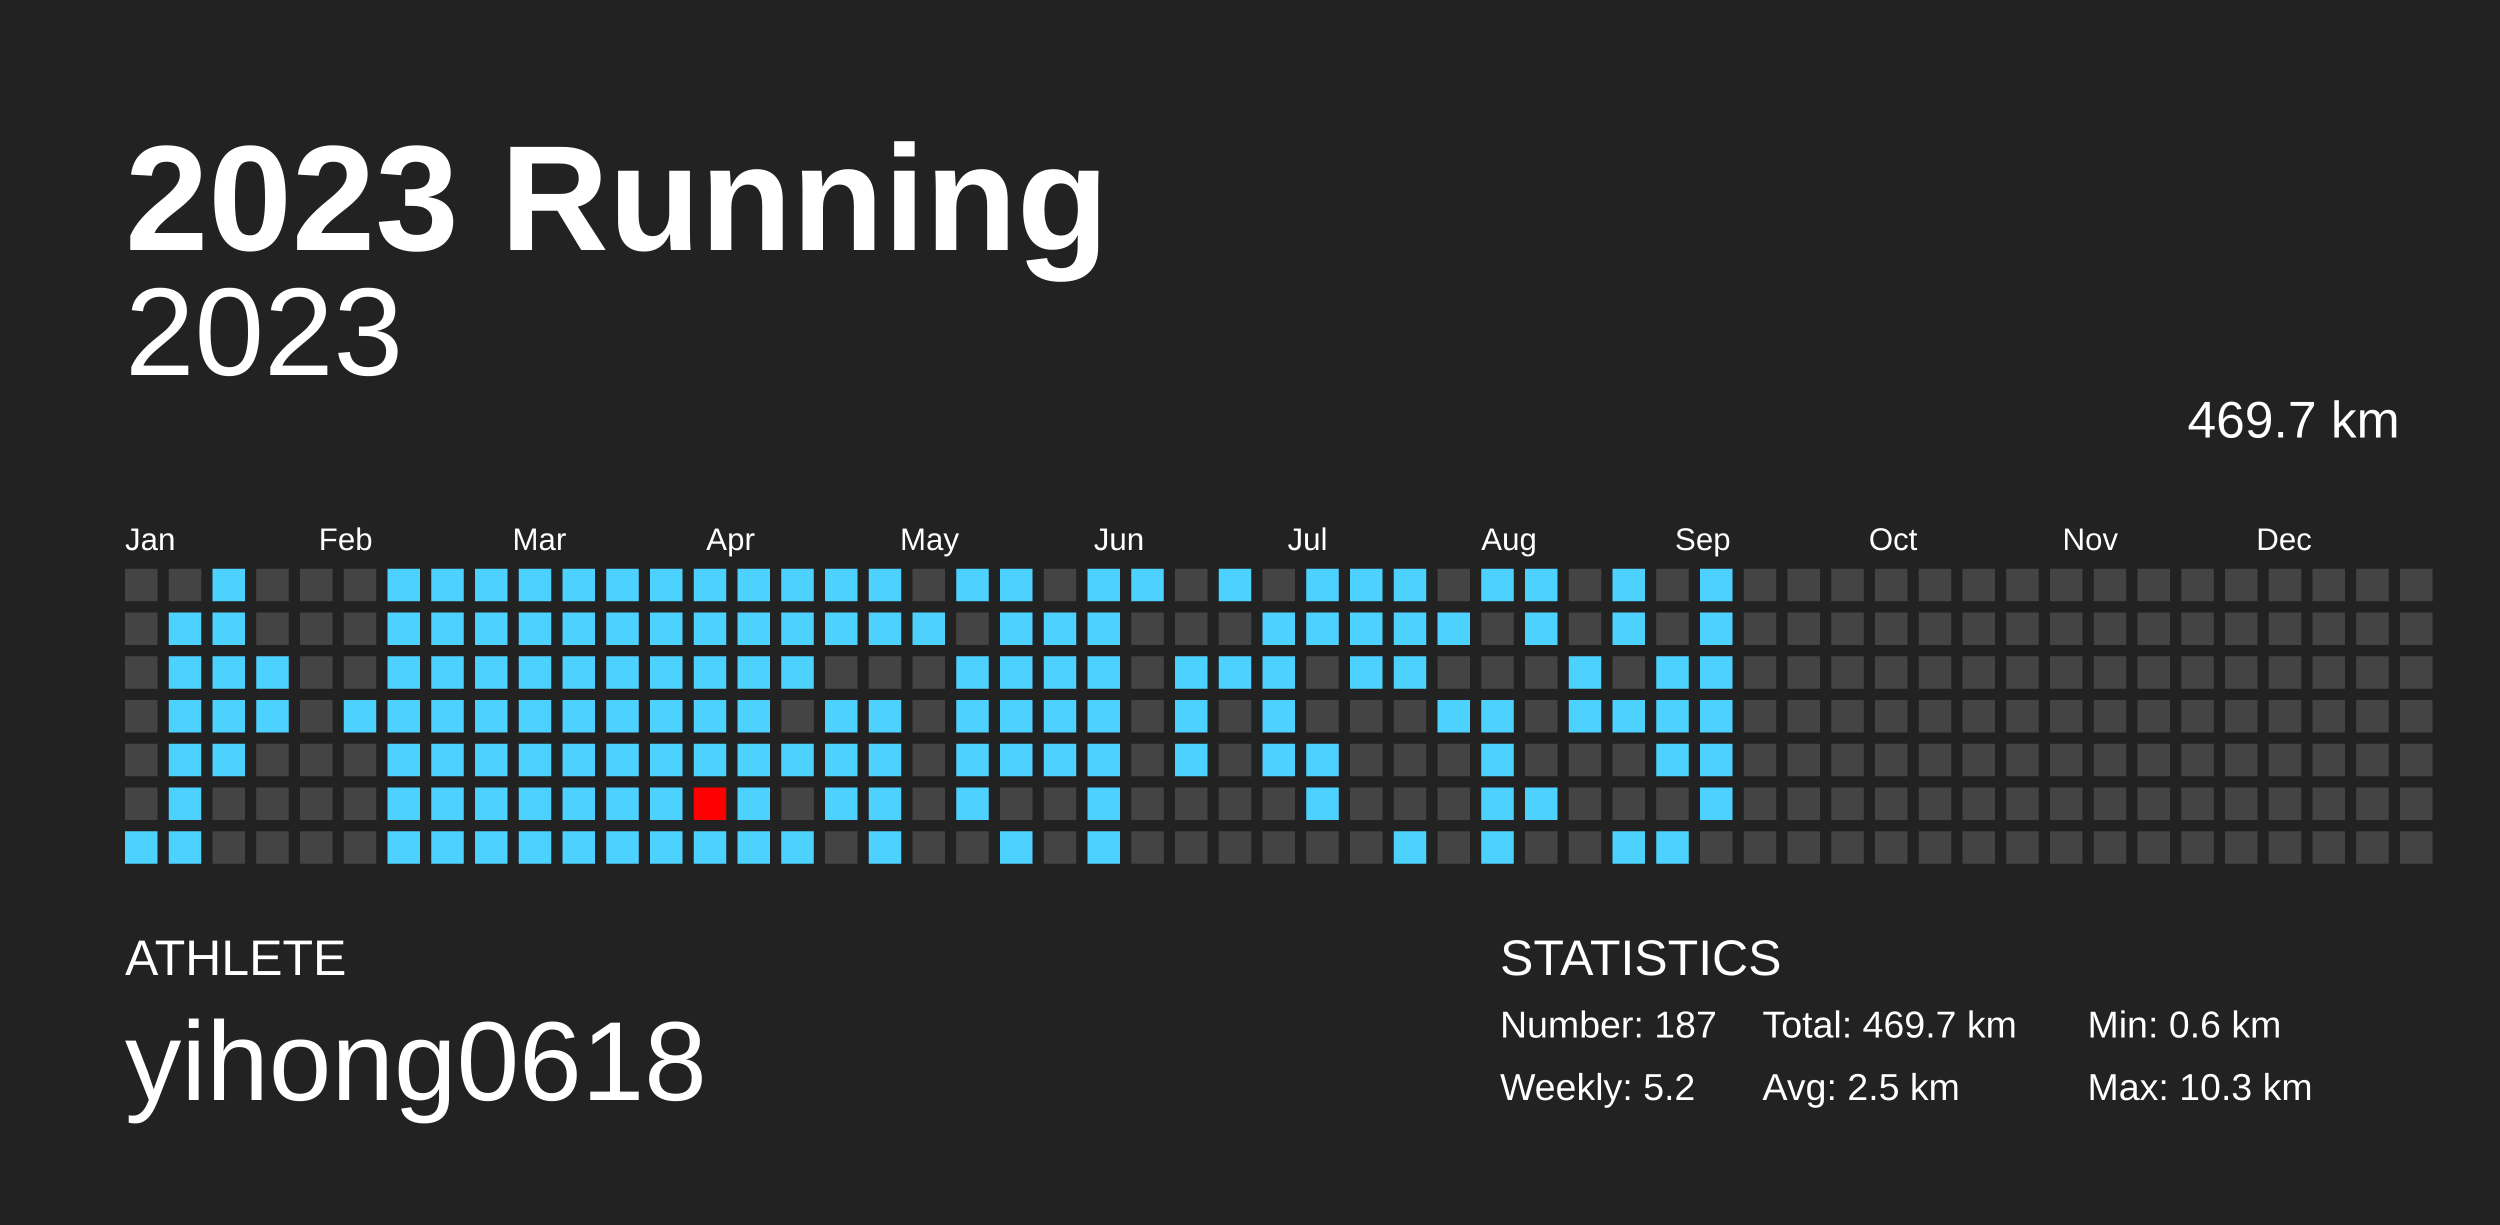
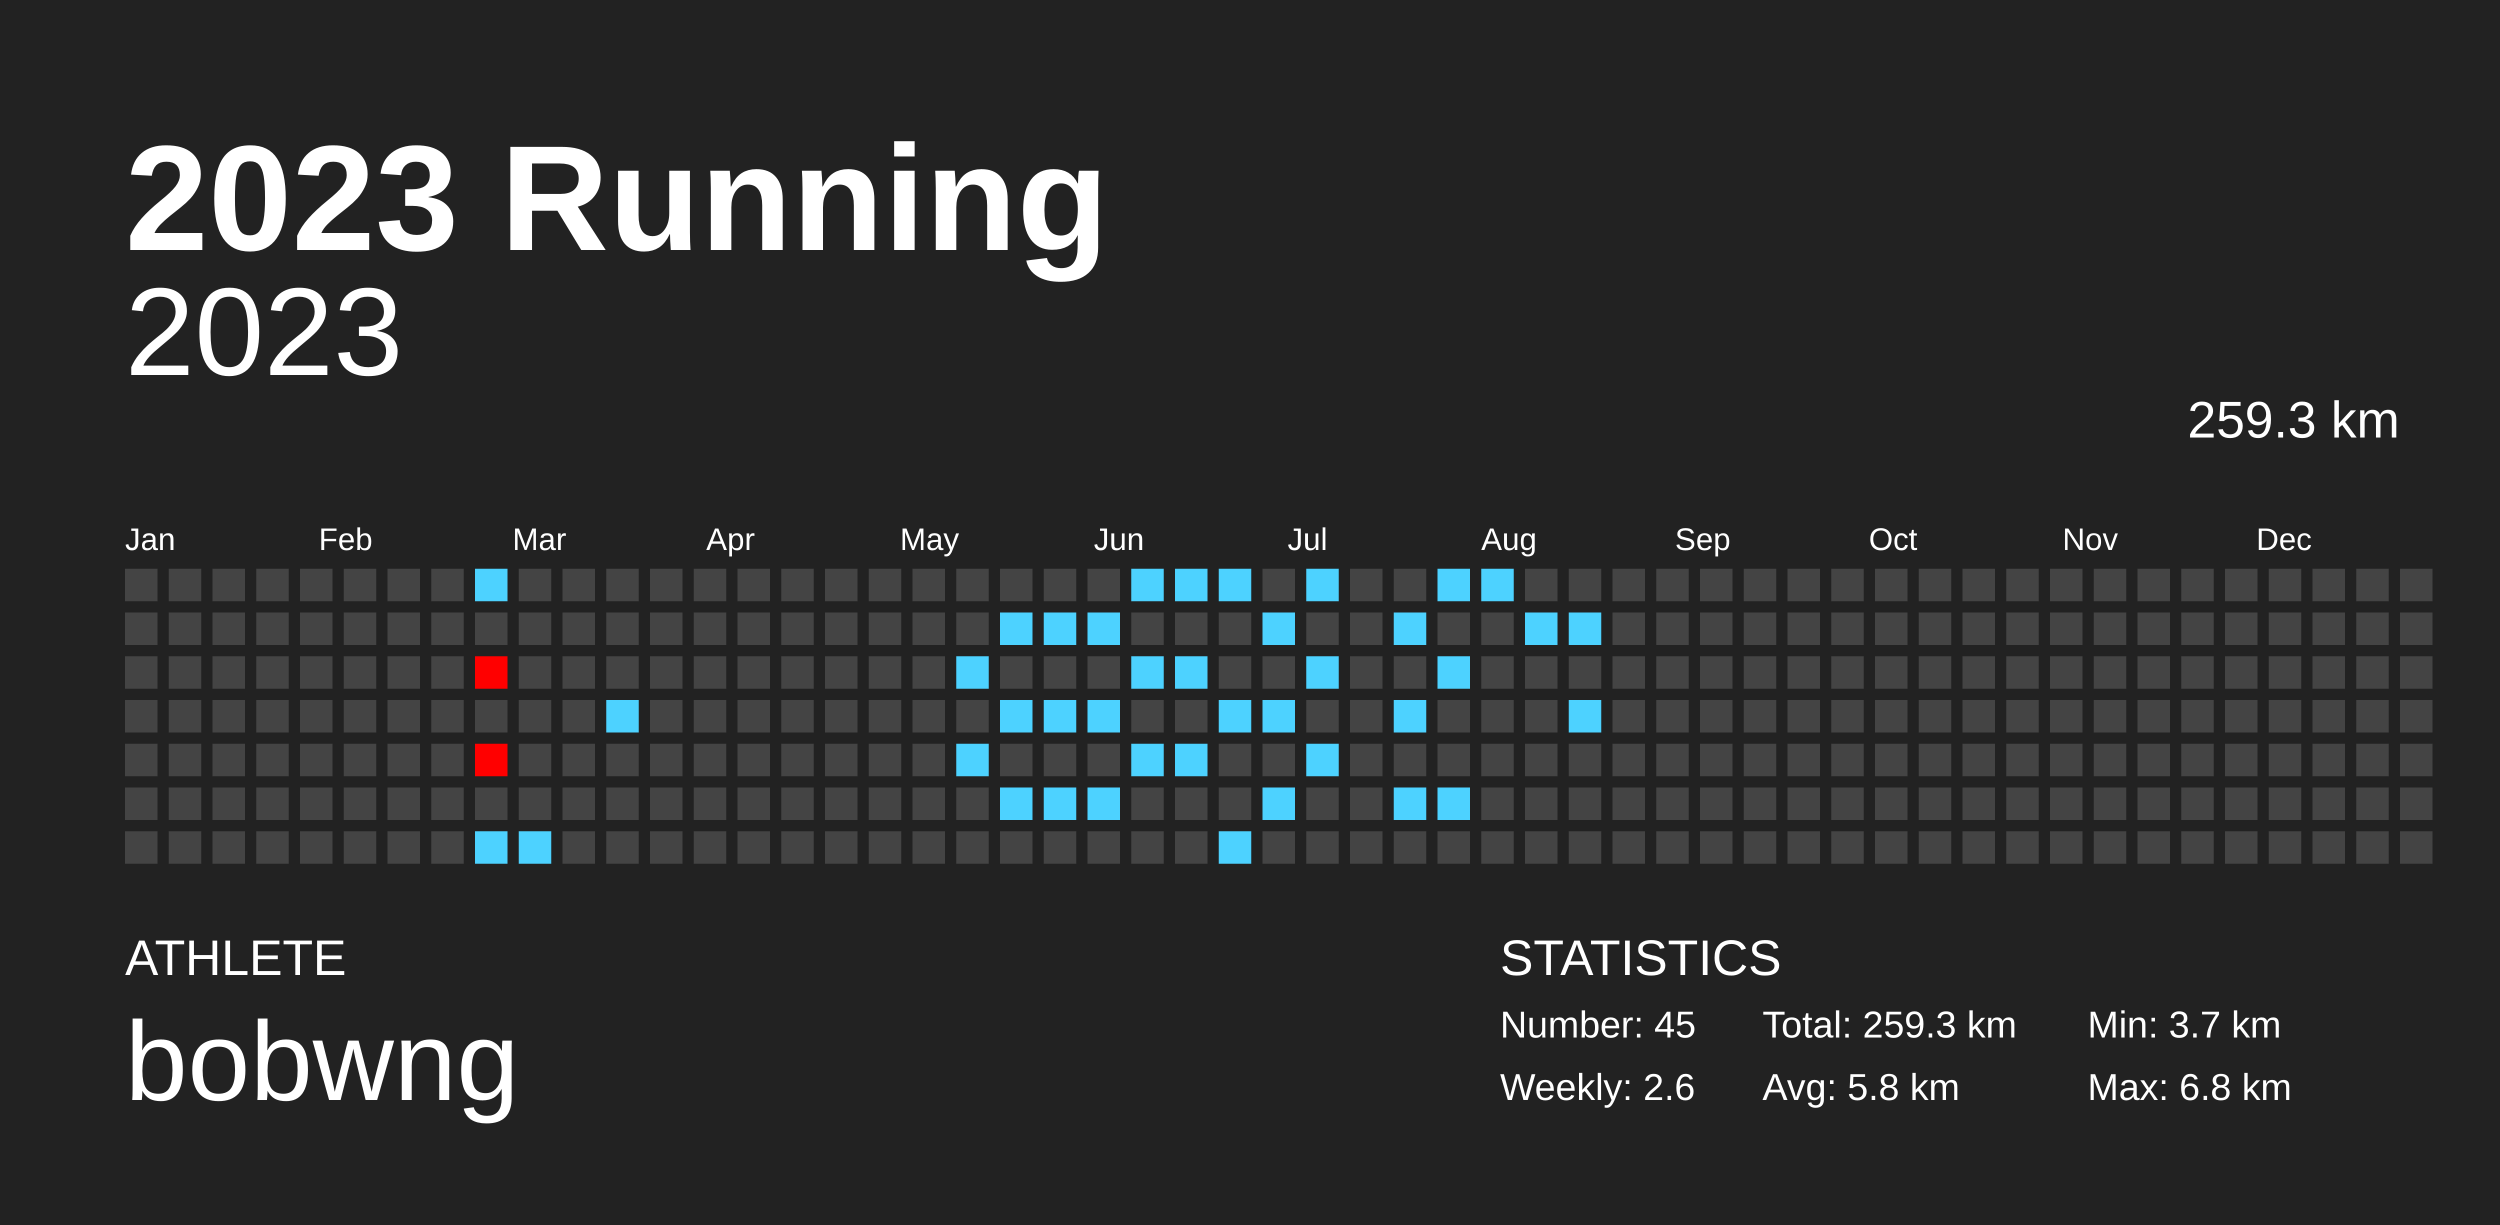
<svg xmlns="http://www.w3.org/2000/svg" baseProfile="full" height="98mm" version="1.1" viewBox="0,0,200,98" width="200mm">
  <defs />
  <rect fill="#222222" height="98" width="200" x="0" y="0" />
  <text fill="#FFFFFF" style="font-size:12px; font-family:Arial; font-weight:bold;" x="10" y="20">2023 Running</text>
  <text fill="#FFFFFF" style="font-size:4px; font-family:Arial" x="10" y="78">ATHLETE</text>
-   <text fill="#FFFFFF" style="font-size:9px; font-family:Arial" x="10" y="88">yihong0618</text>
+   <text fill="#FFFFFF" style="font-size:9px; font-family:Arial" x="10" y="88">bobwng</text>
  <text fill="#FFFFFF" style="font-size:4px; font-family:Arial" x="120" y="78">STATISTICS</text>
-   <text fill="#FFFFFF" style="font-size:3px; font-family:Arial" x="120" y="83">Number: 187</text>
-   <text fill="#FFFFFF" style="font-size:3px; font-family:Arial" x="120" y="88">Weekly: 5.2</text>
-   <text fill="#FFFFFF" style="font-size:3px; font-family:Arial" x="141" y="83">Total: 469.7 km</text>
-   <text fill="#FFFFFF" style="font-size:3px; font-family:Arial" x="141" y="88">Avg: 2.5 km</text>
-   <text fill="#FFFFFF" style="font-size:3px; font-family:Arial" x="167" y="83">Min: 0.6 km</text>
-   <text fill="#FFFFFF" style="font-size:3px; font-family:Arial" x="167" y="88">Max: 10.3 km</text>
+   <text fill="#FFFFFF" style="font-size:3px; font-family:Arial" x="120" y="83">Number: 45</text>
+   <text fill="#FFFFFF" style="font-size:3px; font-family:Arial" x="120" y="88">Weekly: 2.6</text>
+   <text fill="#FFFFFF" style="font-size:3px; font-family:Arial" x="141" y="83">Total: 259.3 km</text>
+   <text fill="#FFFFFF" style="font-size:3px; font-family:Arial" x="141" y="88">Avg: 5.8 km</text>
+   <text fill="#FFFFFF" style="font-size:3px; font-family:Arial" x="167" y="83">Min: 3.7 km</text>
+   <text fill="#FFFFFF" style="font-size:3px; font-family:Arial" x="167" y="88">Max: 6.8 km</text>
  <text alignment-baseline="hanging" fill="#FFFFFF" style="font-size:10.0px; font-family:Arial;" x="10" y="30">2023</text>
-   <text alignment-baseline="hanging" fill="#FFFFFF" style="font-size:4.125px; font-family:Arial;" x="175" y="35">469.7 km</text>
+   <text alignment-baseline="hanging" fill="#FFFFFF" style="font-size:4.125px; font-family:Arial;" x="175" y="35">259.3 km</text>
  <text fill="#FFFFFF" style="font-size:2.5px; font-family:Arial" x="10.0" y="44">Jan</text>
  <text fill="#FFFFFF" style="font-size:2.5px; font-family:Arial" x="25.5" y="44">Feb</text>
  <text fill="#FFFFFF" style="font-size:2.5px; font-family:Arial" x="41.0" y="44">Mar</text>
  <text fill="#FFFFFF" style="font-size:2.5px; font-family:Arial" x="56.5" y="44">Apr</text>
  <text fill="#FFFFFF" style="font-size:2.5px; font-family:Arial" x="72.0" y="44">May</text>
  <text fill="#FFFFFF" style="font-size:2.5px; font-family:Arial" x="87.5" y="44">Jun</text>
  <text fill="#FFFFFF" style="font-size:2.5px; font-family:Arial" x="103.0" y="44">Jul</text>
  <text fill="#FFFFFF" style="font-size:2.5px; font-family:Arial" x="118.5" y="44">Aug</text>
  <text fill="#FFFFFF" style="font-size:2.5px; font-family:Arial" x="134.0" y="44">Sep</text>
  <text fill="#FFFFFF" style="font-size:2.5px; font-family:Arial" x="149.5" y="44">Oct</text>
  <text fill="#FFFFFF" style="font-size:2.5px; font-family:Arial" x="165.0" y="44">Nov</text>
  <text fill="#FFFFFF" style="font-size:2.5px; font-family:Arial" x="180.5" y="44">Dec</text>
  <rect fill="#444444" height="2.6" width="2.6" x="10.0" y="45.5" />
  <rect fill="#444444" height="2.6" width="2.6" x="10.0" y="49.0" />
  <rect fill="#444444" height="2.6" width="2.6" x="10.0" y="52.5" />
  <rect fill="#444444" height="2.6" width="2.6" x="10.0" y="56.0" />
  <rect fill="#444444" height="2.6" width="2.6" x="10.0" y="59.5" />
  <rect fill="#444444" height="2.6" width="2.6" x="10.0" y="63.0" />
-   <rect fill="#4dd2ff" height="2.6" width="2.6" x="10.0" y="66.5" />
+   <rect fill="#444444" height="2.6" width="2.6" x="10.0" y="66.5" />
  <rect fill="#444444" height="2.6" width="2.6" x="13.5" y="45.5" />
-   <rect fill="#4dd2ff" height="2.6" width="2.6" x="13.5" y="49.0" />
-   <rect fill="#4dd2ff" height="2.6" width="2.6" x="13.5" y="52.5" />
-   <rect fill="#4dd2ff" height="2.6" width="2.6" x="13.5" y="56.0" />
-   <rect fill="#4dd2ff" height="2.6" width="2.6" x="13.5" y="59.5" />
-   <rect fill="#4dd2ff" height="2.6" width="2.6" x="13.5" y="63.0" />
-   <rect fill="#4dd2ff" height="2.6" width="2.6" x="13.5" y="66.5" />
-   <rect fill="#4dd2ff" height="2.6" width="2.6" x="17.0" y="45.5" />
-   <rect fill="#4dd2ff" height="2.6" width="2.6" x="17.0" y="49.0" />
-   <rect fill="#4dd2ff" height="2.6" width="2.6" x="17.0" y="52.5" />
-   <rect fill="#4dd2ff" height="2.6" width="2.6" x="17.0" y="56.0" />
-   <rect fill="#4dd2ff" height="2.6" width="2.6" x="17.0" y="59.5" />
+   <rect fill="#444444" height="2.6" width="2.6" x="13.5" y="49.0" />
+   <rect fill="#444444" height="2.6" width="2.6" x="13.5" y="52.5" />
+   <rect fill="#444444" height="2.6" width="2.6" x="13.5" y="56.0" />
+   <rect fill="#444444" height="2.6" width="2.6" x="13.5" y="59.5" />
+   <rect fill="#444444" height="2.6" width="2.6" x="13.5" y="63.0" />
+   <rect fill="#444444" height="2.6" width="2.6" x="13.5" y="66.5" />
+   <rect fill="#444444" height="2.6" width="2.6" x="17.0" y="45.5" />
+   <rect fill="#444444" height="2.6" width="2.6" x="17.0" y="49.0" />
+   <rect fill="#444444" height="2.6" width="2.6" x="17.0" y="52.5" />
+   <rect fill="#444444" height="2.6" width="2.6" x="17.0" y="56.0" />
+   <rect fill="#444444" height="2.6" width="2.6" x="17.0" y="59.5" />
  <rect fill="#444444" height="2.6" width="2.6" x="17.0" y="63.0" />
  <rect fill="#444444" height="2.6" width="2.6" x="17.0" y="66.5" />
  <rect fill="#444444" height="2.6" width="2.6" x="20.5" y="45.5" />
  <rect fill="#444444" height="2.6" width="2.6" x="20.5" y="49.0" />
-   <rect fill="#4dd2ff" height="2.6" width="2.6" x="20.5" y="52.5" />
-   <rect fill="#4dd2ff" height="2.6" width="2.6" x="20.5" y="56.0" />
+   <rect fill="#444444" height="2.6" width="2.6" x="20.5" y="52.5" />
+   <rect fill="#444444" height="2.6" width="2.6" x="20.5" y="56.0" />
  <rect fill="#444444" height="2.6" width="2.6" x="20.5" y="59.5" />
  <rect fill="#444444" height="2.6" width="2.6" x="20.5" y="63.0" />
  <rect fill="#444444" height="2.6" width="2.6" x="20.5" y="66.5" />
  <rect fill="#444444" height="2.6" width="2.6" x="24.0" y="45.5" />
  <rect fill="#444444" height="2.6" width="2.6" x="24.0" y="49.0" />
  <rect fill="#444444" height="2.6" width="2.6" x="24.0" y="52.5" />
  <rect fill="#444444" height="2.6" width="2.6" x="24.0" y="56.0" />
  <rect fill="#444444" height="2.6" width="2.6" x="24.0" y="59.5" />
  <rect fill="#444444" height="2.6" width="2.6" x="24.0" y="63.0" />
  <rect fill="#444444" height="2.6" width="2.6" x="24.0" y="66.5" />
  <rect fill="#444444" height="2.6" width="2.6" x="27.5" y="45.5" />
  <rect fill="#444444" height="2.6" width="2.6" x="27.5" y="49.0" />
  <rect fill="#444444" height="2.6" width="2.6" x="27.5" y="52.5" />
-   <rect fill="#4dd2ff" height="2.6" width="2.6" x="27.5" y="56.0" />
+   <rect fill="#444444" height="2.6" width="2.6" x="27.5" y="56.0" />
  <rect fill="#444444" height="2.6" width="2.6" x="27.5" y="59.5" />
  <rect fill="#444444" height="2.6" width="2.6" x="27.5" y="63.0" />
  <rect fill="#444444" height="2.6" width="2.6" x="27.5" y="66.5" />
-   <rect fill="#4dd2ff" height="2.6" width="2.6" x="31.0" y="45.5" />
-   <rect fill="#4dd2ff" height="2.6" width="2.6" x="31.0" y="49.0" />
-   <rect fill="#4dd2ff" height="2.6" width="2.6" x="31.0" y="52.5" />
-   <rect fill="#4dd2ff" height="2.6" width="2.6" x="31.0" y="56.0" />
-   <rect fill="#4dd2ff" height="2.6" width="2.6" x="31.0" y="59.5" />
-   <rect fill="#4dd2ff" height="2.6" width="2.6" x="31.0" y="63.0" />
-   <rect fill="#4dd2ff" height="2.6" width="2.6" x="31.0" y="66.5" />
-   <rect fill="#4dd2ff" height="2.6" width="2.6" x="34.5" y="45.5" />
-   <rect fill="#4dd2ff" height="2.6" width="2.6" x="34.5" y="49.0" />
-   <rect fill="#4dd2ff" height="2.6" width="2.6" x="34.5" y="52.5" />
-   <rect fill="#4dd2ff" height="2.6" width="2.6" x="34.5" y="56.0" />
-   <rect fill="#4dd2ff" height="2.6" width="2.6" x="34.5" y="59.5" />
-   <rect fill="#4dd2ff" height="2.6" width="2.6" x="34.5" y="63.0" />
-   <rect fill="#4dd2ff" height="2.6" width="2.6" x="34.5" y="66.5" />
+   <rect fill="#444444" height="2.6" width="2.6" x="31.0" y="45.5" />
+   <rect fill="#444444" height="2.6" width="2.6" x="31.0" y="49.0" />
+   <rect fill="#444444" height="2.6" width="2.6" x="31.0" y="52.5" />
+   <rect fill="#444444" height="2.6" width="2.6" x="31.0" y="56.0" />
+   <rect fill="#444444" height="2.6" width="2.6" x="31.0" y="59.5" />
+   <rect fill="#444444" height="2.6" width="2.6" x="31.0" y="63.0" />
+   <rect fill="#444444" height="2.6" width="2.6" x="31.0" y="66.5" />
+   <rect fill="#444444" height="2.6" width="2.6" x="34.5" y="45.5" />
+   <rect fill="#444444" height="2.6" width="2.6" x="34.5" y="49.0" />
+   <rect fill="#444444" height="2.6" width="2.6" x="34.5" y="52.5" />
+   <rect fill="#444444" height="2.6" width="2.6" x="34.5" y="56.0" />
+   <rect fill="#444444" height="2.6" width="2.6" x="34.5" y="59.5" />
+   <rect fill="#444444" height="2.6" width="2.6" x="34.5" y="63.0" />
+   <rect fill="#444444" height="2.6" width="2.6" x="34.5" y="66.5" />
  <rect fill="#4dd2ff" height="2.6" width="2.6" x="38.0" y="45.5" />
-   <rect fill="#4dd2ff" height="2.6" width="2.6" x="38.0" y="49.0" />
-   <rect fill="#4dd2ff" height="2.6" width="2.6" x="38.0" y="52.5" />
-   <rect fill="#4dd2ff" height="2.6" width="2.6" x="38.0" y="56.0" />
-   <rect fill="#4dd2ff" height="2.6" width="2.6" x="38.0" y="59.5" />
-   <rect fill="#4dd2ff" height="2.6" width="2.6" x="38.0" y="63.0" />
+   <rect fill="#444444" height="2.6" width="2.6" x="38.0" y="49.0" />
+   <rect fill="#ff0000" height="2.6" width="2.6" x="38.0" y="52.5" />
+   <rect fill="#444444" height="2.6" width="2.6" x="38.0" y="56.0" />
+   <rect fill="#ff0000" height="2.6" width="2.6" x="38.0" y="59.5" />
+   <rect fill="#444444" height="2.6" width="2.6" x="38.0" y="63.0" />
  <rect fill="#4dd2ff" height="2.6" width="2.6" x="38.0" y="66.5" />
-   <rect fill="#4dd2ff" height="2.6" width="2.6" x="41.5" y="45.5" />
-   <rect fill="#4dd2ff" height="2.6" width="2.6" x="41.5" y="49.0" />
-   <rect fill="#4dd2ff" height="2.6" width="2.6" x="41.5" y="52.5" />
-   <rect fill="#4dd2ff" height="2.6" width="2.6" x="41.5" y="56.0" />
-   <rect fill="#4dd2ff" height="2.6" width="2.6" x="41.5" y="59.5" />
-   <rect fill="#4dd2ff" height="2.6" width="2.6" x="41.5" y="63.0" />
+   <rect fill="#444444" height="2.6" width="2.6" x="41.5" y="45.5" />
+   <rect fill="#444444" height="2.6" width="2.6" x="41.5" y="49.0" />
+   <rect fill="#444444" height="2.6" width="2.6" x="41.5" y="52.5" />
+   <rect fill="#444444" height="2.6" width="2.6" x="41.5" y="56.0" />
+   <rect fill="#444444" height="2.6" width="2.6" x="41.5" y="59.5" />
+   <rect fill="#444444" height="2.6" width="2.6" x="41.5" y="63.0" />
  <rect fill="#4dd2ff" height="2.6" width="2.6" x="41.5" y="66.5" />
-   <rect fill="#4dd2ff" height="2.6" width="2.6" x="45.0" y="45.5" />
-   <rect fill="#4dd2ff" height="2.6" width="2.6" x="45.0" y="49.0" />
-   <rect fill="#4dd2ff" height="2.6" width="2.6" x="45.0" y="52.5" />
-   <rect fill="#4dd2ff" height="2.6" width="2.6" x="45.0" y="56.0" />
-   <rect fill="#4dd2ff" height="2.6" width="2.6" x="45.0" y="59.5" />
-   <rect fill="#4dd2ff" height="2.6" width="2.6" x="45.0" y="63.0" />
-   <rect fill="#4dd2ff" height="2.6" width="2.6" x="45.0" y="66.5" />
-   <rect fill="#4dd2ff" height="2.6" width="2.6" x="48.5" y="45.5" />
-   <rect fill="#4dd2ff" height="2.6" width="2.6" x="48.5" y="49.0" />
-   <rect fill="#4dd2ff" height="2.6" width="2.6" x="48.5" y="52.5" />
+   <rect fill="#444444" height="2.6" width="2.6" x="45.0" y="45.5" />
+   <rect fill="#444444" height="2.6" width="2.6" x="45.0" y="49.0" />
+   <rect fill="#444444" height="2.6" width="2.6" x="45.0" y="52.5" />
+   <rect fill="#444444" height="2.6" width="2.6" x="45.0" y="56.0" />
+   <rect fill="#444444" height="2.6" width="2.6" x="45.0" y="59.5" />
+   <rect fill="#444444" height="2.6" width="2.6" x="45.0" y="63.0" />
+   <rect fill="#444444" height="2.6" width="2.6" x="45.0" y="66.5" />
+   <rect fill="#444444" height="2.6" width="2.6" x="48.5" y="45.5" />
+   <rect fill="#444444" height="2.6" width="2.6" x="48.5" y="49.0" />
+   <rect fill="#444444" height="2.6" width="2.6" x="48.5" y="52.5" />
  <rect fill="#4dd2ff" height="2.6" width="2.6" x="48.5" y="56.0" />
-   <rect fill="#4dd2ff" height="2.6" width="2.6" x="48.5" y="59.5" />
-   <rect fill="#4dd2ff" height="2.6" width="2.6" x="48.5" y="63.0" />
-   <rect fill="#4dd2ff" height="2.6" width="2.6" x="48.5" y="66.5" />
-   <rect fill="#4dd2ff" height="2.6" width="2.6" x="52.0" y="45.5" />
-   <rect fill="#4dd2ff" height="2.6" width="2.6" x="52.0" y="49.0" />
-   <rect fill="#4dd2ff" height="2.6" width="2.6" x="52.0" y="52.5" />
-   <rect fill="#4dd2ff" height="2.6" width="2.6" x="52.0" y="56.0" />
-   <rect fill="#4dd2ff" height="2.6" width="2.6" x="52.0" y="59.5" />
-   <rect fill="#4dd2ff" height="2.6" width="2.6" x="52.0" y="63.0" />
-   <rect fill="#4dd2ff" height="2.6" width="2.6" x="52.0" y="66.5" />
-   <rect fill="#4dd2ff" height="2.6" width="2.6" x="55.5" y="45.5" />
-   <rect fill="#4dd2ff" height="2.6" width="2.6" x="55.5" y="49.0" />
-   <rect fill="#4dd2ff" height="2.6" width="2.6" x="55.5" y="52.5" />
-   <rect fill="#4dd2ff" height="2.6" width="2.6" x="55.5" y="56.0" />
-   <rect fill="#4dd2ff" height="2.6" width="2.6" x="55.5" y="59.5" />
-   <rect fill="#ff0000" height="2.6" width="2.6" x="55.5" y="63.0" />
-   <rect fill="#4dd2ff" height="2.6" width="2.6" x="55.5" y="66.5" />
-   <rect fill="#4dd2ff" height="2.6" width="2.6" x="59.0" y="45.5" />
-   <rect fill="#4dd2ff" height="2.6" width="2.6" x="59.0" y="49.0" />
-   <rect fill="#4dd2ff" height="2.6" width="2.6" x="59.0" y="52.5" />
-   <rect fill="#4dd2ff" height="2.6" width="2.6" x="59.0" y="56.0" />
-   <rect fill="#4dd2ff" height="2.6" width="2.6" x="59.0" y="59.5" />
-   <rect fill="#4dd2ff" height="2.6" width="2.6" x="59.0" y="63.0" />
-   <rect fill="#4dd2ff" height="2.6" width="2.6" x="59.0" y="66.5" />
-   <rect fill="#4dd2ff" height="2.6" width="2.6" x="62.5" y="45.5" />
-   <rect fill="#4dd2ff" height="2.6" width="2.6" x="62.5" y="49.0" />
-   <rect fill="#4dd2ff" height="2.6" width="2.6" x="62.5" y="52.5" />
+   <rect fill="#444444" height="2.6" width="2.6" x="48.5" y="59.5" />
+   <rect fill="#444444" height="2.6" width="2.6" x="48.5" y="63.0" />
+   <rect fill="#444444" height="2.6" width="2.6" x="48.5" y="66.5" />
+   <rect fill="#444444" height="2.6" width="2.6" x="52.0" y="45.5" />
+   <rect fill="#444444" height="2.6" width="2.6" x="52.0" y="49.0" />
+   <rect fill="#444444" height="2.6" width="2.6" x="52.0" y="52.5" />
+   <rect fill="#444444" height="2.6" width="2.6" x="52.0" y="56.0" />
+   <rect fill="#444444" height="2.6" width="2.6" x="52.0" y="59.5" />
+   <rect fill="#444444" height="2.6" width="2.6" x="52.0" y="63.0" />
+   <rect fill="#444444" height="2.6" width="2.6" x="52.0" y="66.5" />
+   <rect fill="#444444" height="2.6" width="2.6" x="55.5" y="45.5" />
+   <rect fill="#444444" height="2.6" width="2.6" x="55.5" y="49.0" />
+   <rect fill="#444444" height="2.6" width="2.6" x="55.5" y="52.5" />
+   <rect fill="#444444" height="2.6" width="2.6" x="55.5" y="56.0" />
+   <rect fill="#444444" height="2.6" width="2.6" x="55.5" y="59.5" />
+   <rect fill="#444444" height="2.6" width="2.6" x="55.5" y="63.0" />
+   <rect fill="#444444" height="2.6" width="2.6" x="55.5" y="66.5" />
+   <rect fill="#444444" height="2.6" width="2.6" x="59.0" y="45.5" />
+   <rect fill="#444444" height="2.6" width="2.6" x="59.0" y="49.0" />
+   <rect fill="#444444" height="2.6" width="2.6" x="59.0" y="52.5" />
+   <rect fill="#444444" height="2.6" width="2.6" x="59.0" y="56.0" />
+   <rect fill="#444444" height="2.6" width="2.6" x="59.0" y="59.5" />
+   <rect fill="#444444" height="2.6" width="2.6" x="59.0" y="63.0" />
+   <rect fill="#444444" height="2.6" width="2.6" x="59.0" y="66.5" />
+   <rect fill="#444444" height="2.6" width="2.6" x="62.5" y="45.5" />
+   <rect fill="#444444" height="2.6" width="2.6" x="62.5" y="49.0" />
+   <rect fill="#444444" height="2.6" width="2.6" x="62.5" y="52.5" />
  <rect fill="#444444" height="2.6" width="2.6" x="62.5" y="56.0" />
-   <rect fill="#4dd2ff" height="2.6" width="2.6" x="62.5" y="59.5" />
+   <rect fill="#444444" height="2.6" width="2.6" x="62.5" y="59.5" />
  <rect fill="#444444" height="2.6" width="2.6" x="62.5" y="63.0" />
-   <rect fill="#4dd2ff" height="2.6" width="2.6" x="62.5" y="66.5" />
-   <rect fill="#4dd2ff" height="2.6" width="2.6" x="66.0" y="45.5" />
-   <rect fill="#4dd2ff" height="2.6" width="2.6" x="66.0" y="49.0" />
+   <rect fill="#444444" height="2.6" width="2.6" x="62.5" y="66.5" />
+   <rect fill="#444444" height="2.6" width="2.6" x="66.0" y="45.5" />
+   <rect fill="#444444" height="2.6" width="2.6" x="66.0" y="49.0" />
  <rect fill="#444444" height="2.6" width="2.6" x="66.0" y="52.5" />
-   <rect fill="#4dd2ff" height="2.6" width="2.6" x="66.0" y="56.0" />
-   <rect fill="#4dd2ff" height="2.6" width="2.6" x="66.0" y="59.5" />
-   <rect fill="#4dd2ff" height="2.6" width="2.6" x="66.0" y="63.0" />
+   <rect fill="#444444" height="2.6" width="2.6" x="66.0" y="56.0" />
+   <rect fill="#444444" height="2.6" width="2.6" x="66.0" y="59.5" />
+   <rect fill="#444444" height="2.6" width="2.6" x="66.0" y="63.0" />
  <rect fill="#444444" height="2.6" width="2.6" x="66.0" y="66.5" />
-   <rect fill="#4dd2ff" height="2.6" width="2.6" x="69.5" y="45.5" />
-   <rect fill="#4dd2ff" height="2.6" width="2.6" x="69.5" y="49.0" />
+   <rect fill="#444444" height="2.6" width="2.6" x="69.5" y="45.5" />
+   <rect fill="#444444" height="2.6" width="2.6" x="69.5" y="49.0" />
  <rect fill="#444444" height="2.6" width="2.6" x="69.5" y="52.5" />
-   <rect fill="#4dd2ff" height="2.6" width="2.6" x="69.5" y="56.0" />
-   <rect fill="#4dd2ff" height="2.6" width="2.6" x="69.5" y="59.5" />
-   <rect fill="#4dd2ff" height="2.6" width="2.6" x="69.5" y="63.0" />
-   <rect fill="#4dd2ff" height="2.6" width="2.6" x="69.5" y="66.5" />
+   <rect fill="#444444" height="2.6" width="2.6" x="69.5" y="56.0" />
+   <rect fill="#444444" height="2.6" width="2.6" x="69.5" y="59.5" />
+   <rect fill="#444444" height="2.6" width="2.6" x="69.5" y="63.0" />
+   <rect fill="#444444" height="2.6" width="2.6" x="69.5" y="66.5" />
  <rect fill="#444444" height="2.6" width="2.6" x="73.0" y="45.5" />
-   <rect fill="#4dd2ff" height="2.6" width="2.6" x="73.0" y="49.0" />
+   <rect fill="#444444" height="2.6" width="2.6" x="73.0" y="49.0" />
  <rect fill="#444444" height="2.6" width="2.6" x="73.0" y="52.5" />
  <rect fill="#444444" height="2.6" width="2.6" x="73.0" y="56.0" />
  <rect fill="#444444" height="2.6" width="2.6" x="73.0" y="59.5" />
  <rect fill="#444444" height="2.6" width="2.6" x="73.0" y="63.0" />
  <rect fill="#444444" height="2.6" width="2.6" x="73.0" y="66.5" />
-   <rect fill="#4dd2ff" height="2.6" width="2.6" x="76.5" y="45.5" />
+   <rect fill="#444444" height="2.6" width="2.6" x="76.5" y="45.5" />
  <rect fill="#444444" height="2.6" width="2.6" x="76.5" y="49.0" />
  <rect fill="#4dd2ff" height="2.6" width="2.6" x="76.5" y="52.5" />
-   <rect fill="#4dd2ff" height="2.6" width="2.6" x="76.5" y="56.0" />
+   <rect fill="#444444" height="2.6" width="2.6" x="76.5" y="56.0" />
  <rect fill="#4dd2ff" height="2.6" width="2.6" x="76.5" y="59.5" />
-   <rect fill="#4dd2ff" height="2.6" width="2.6" x="76.5" y="63.0" />
+   <rect fill="#444444" height="2.6" width="2.6" x="76.5" y="63.0" />
  <rect fill="#444444" height="2.6" width="2.6" x="76.5" y="66.5" />
-   <rect fill="#4dd2ff" height="2.6" width="2.6" x="80.0" y="45.5" />
+   <rect fill="#444444" height="2.6" width="2.6" x="80.0" y="45.5" />
  <rect fill="#4dd2ff" height="2.6" width="2.6" x="80.0" y="49.0" />
-   <rect fill="#4dd2ff" height="2.6" width="2.6" x="80.0" y="52.5" />
+   <rect fill="#444444" height="2.6" width="2.6" x="80.0" y="52.5" />
  <rect fill="#4dd2ff" height="2.6" width="2.6" x="80.0" y="56.0" />
-   <rect fill="#4dd2ff" height="2.6" width="2.6" x="80.0" y="59.5" />
-   <rect fill="#444444" height="2.6" width="2.6" x="80.0" y="63.0" />
-   <rect fill="#4dd2ff" height="2.6" width="2.6" x="80.0" y="66.5" />
+   <rect fill="#444444" height="2.6" width="2.6" x="80.0" y="59.5" />
+   <rect fill="#4dd2ff" height="2.6" width="2.6" x="80.0" y="63.0" />
+   <rect fill="#444444" height="2.6" width="2.6" x="80.0" y="66.5" />
  <rect fill="#444444" height="2.6" width="2.6" x="83.5" y="45.5" />
  <rect fill="#4dd2ff" height="2.6" width="2.6" x="83.5" y="49.0" />
-   <rect fill="#4dd2ff" height="2.6" width="2.6" x="83.5" y="52.5" />
+   <rect fill="#444444" height="2.6" width="2.6" x="83.5" y="52.5" />
  <rect fill="#4dd2ff" height="2.6" width="2.6" x="83.5" y="56.0" />
-   <rect fill="#4dd2ff" height="2.6" width="2.6" x="83.5" y="59.5" />
-   <rect fill="#444444" height="2.6" width="2.6" x="83.5" y="63.0" />
+   <rect fill="#444444" height="2.6" width="2.6" x="83.5" y="59.5" />
+   <rect fill="#4dd2ff" height="2.6" width="2.6" x="83.5" y="63.0" />
  <rect fill="#444444" height="2.6" width="2.6" x="83.5" y="66.5" />
-   <rect fill="#4dd2ff" height="2.6" width="2.6" x="87.0" y="45.5" />
+   <rect fill="#444444" height="2.6" width="2.6" x="87.0" y="45.5" />
  <rect fill="#4dd2ff" height="2.6" width="2.6" x="87.0" y="49.0" />
-   <rect fill="#4dd2ff" height="2.6" width="2.6" x="87.0" y="52.5" />
+   <rect fill="#444444" height="2.6" width="2.6" x="87.0" y="52.5" />
  <rect fill="#4dd2ff" height="2.6" width="2.6" x="87.0" y="56.0" />
-   <rect fill="#4dd2ff" height="2.6" width="2.6" x="87.0" y="59.5" />
+   <rect fill="#444444" height="2.6" width="2.6" x="87.0" y="59.5" />
  <rect fill="#4dd2ff" height="2.6" width="2.6" x="87.0" y="63.0" />
-   <rect fill="#4dd2ff" height="2.6" width="2.6" x="87.0" y="66.5" />
+   <rect fill="#444444" height="2.6" width="2.6" x="87.0" y="66.5" />
  <rect fill="#4dd2ff" height="2.6" width="2.6" x="90.5" y="45.5" />
  <rect fill="#444444" height="2.6" width="2.6" x="90.5" y="49.0" />
-   <rect fill="#444444" height="2.6" width="2.6" x="90.5" y="52.5" />
+   <rect fill="#4dd2ff" height="2.6" width="2.6" x="90.5" y="52.5" />
  <rect fill="#444444" height="2.6" width="2.6" x="90.5" y="56.0" />
-   <rect fill="#444444" height="2.6" width="2.6" x="90.5" y="59.5" />
+   <rect fill="#4dd2ff" height="2.6" width="2.6" x="90.5" y="59.5" />
  <rect fill="#444444" height="2.6" width="2.6" x="90.5" y="63.0" />
  <rect fill="#444444" height="2.6" width="2.6" x="90.5" y="66.5" />
-   <rect fill="#444444" height="2.6" width="2.6" x="94.0" y="45.5" />
+   <rect fill="#4dd2ff" height="2.6" width="2.6" x="94.0" y="45.5" />
  <rect fill="#444444" height="2.6" width="2.6" x="94.0" y="49.0" />
  <rect fill="#4dd2ff" height="2.6" width="2.6" x="94.0" y="52.5" />
-   <rect fill="#4dd2ff" height="2.6" width="2.6" x="94.0" y="56.0" />
+   <rect fill="#444444" height="2.6" width="2.6" x="94.0" y="56.0" />
  <rect fill="#4dd2ff" height="2.6" width="2.6" x="94.0" y="59.5" />
  <rect fill="#444444" height="2.6" width="2.6" x="94.0" y="63.0" />
  <rect fill="#444444" height="2.6" width="2.6" x="94.0" y="66.5" />
  <rect fill="#4dd2ff" height="2.6" width="2.6" x="97.5" y="45.5" />
  <rect fill="#444444" height="2.6" width="2.6" x="97.5" y="49.0" />
-   <rect fill="#4dd2ff" height="2.6" width="2.6" x="97.5" y="52.5" />
-   <rect fill="#444444" height="2.6" width="2.6" x="97.5" y="56.0" />
+   <rect fill="#444444" height="2.6" width="2.6" x="97.5" y="52.5" />
+   <rect fill="#4dd2ff" height="2.6" width="2.6" x="97.5" y="56.0" />
  <rect fill="#444444" height="2.6" width="2.6" x="97.5" y="59.5" />
  <rect fill="#444444" height="2.6" width="2.6" x="97.5" y="63.0" />
-   <rect fill="#444444" height="2.6" width="2.6" x="97.5" y="66.5" />
+   <rect fill="#4dd2ff" height="2.6" width="2.6" x="97.5" y="66.5" />
  <rect fill="#444444" height="2.6" width="2.6" x="101.0" y="45.5" />
  <rect fill="#4dd2ff" height="2.6" width="2.6" x="101.0" y="49.0" />
-   <rect fill="#4dd2ff" height="2.6" width="2.6" x="101.0" y="52.5" />
+   <rect fill="#444444" height="2.6" width="2.6" x="101.0" y="52.5" />
  <rect fill="#4dd2ff" height="2.6" width="2.6" x="101.0" y="56.0" />
-   <rect fill="#4dd2ff" height="2.6" width="2.6" x="101.0" y="59.5" />
-   <rect fill="#444444" height="2.6" width="2.6" x="101.0" y="63.0" />
+   <rect fill="#444444" height="2.6" width="2.6" x="101.0" y="59.5" />
+   <rect fill="#4dd2ff" height="2.6" width="2.6" x="101.0" y="63.0" />
  <rect fill="#444444" height="2.6" width="2.6" x="101.0" y="66.5" />
  <rect fill="#4dd2ff" height="2.6" width="2.6" x="104.5" y="45.5" />
-   <rect fill="#4dd2ff" height="2.6" width="2.6" x="104.5" y="49.0" />
-   <rect fill="#444444" height="2.6" width="2.6" x="104.5" y="52.5" />
+   <rect fill="#444444" height="2.6" width="2.6" x="104.5" y="49.0" />
+   <rect fill="#4dd2ff" height="2.6" width="2.6" x="104.5" y="52.5" />
  <rect fill="#444444" height="2.6" width="2.6" x="104.5" y="56.0" />
  <rect fill="#4dd2ff" height="2.6" width="2.6" x="104.5" y="59.5" />
-   <rect fill="#4dd2ff" height="2.6" width="2.6" x="104.5" y="63.0" />
+   <rect fill="#444444" height="2.6" width="2.6" x="104.5" y="63.0" />
  <rect fill="#444444" height="2.6" width="2.6" x="104.5" y="66.5" />
-   <rect fill="#4dd2ff" height="2.6" width="2.6" x="108.0" y="45.5" />
-   <rect fill="#4dd2ff" height="2.6" width="2.6" x="108.0" y="49.0" />
-   <rect fill="#4dd2ff" height="2.6" width="2.6" x="108.0" y="52.5" />
+   <rect fill="#444444" height="2.6" width="2.6" x="108.0" y="45.5" />
+   <rect fill="#444444" height="2.6" width="2.6" x="108.0" y="49.0" />
+   <rect fill="#444444" height="2.6" width="2.6" x="108.0" y="52.5" />
  <rect fill="#444444" height="2.6" width="2.6" x="108.0" y="56.0" />
  <rect fill="#444444" height="2.6" width="2.6" x="108.0" y="59.5" />
  <rect fill="#444444" height="2.6" width="2.6" x="108.0" y="63.0" />
  <rect fill="#444444" height="2.6" width="2.6" x="108.0" y="66.5" />
-   <rect fill="#4dd2ff" height="2.6" width="2.6" x="111.5" y="45.5" />
+   <rect fill="#444444" height="2.6" width="2.6" x="111.5" y="45.5" />
  <rect fill="#4dd2ff" height="2.6" width="2.6" x="111.5" y="49.0" />
-   <rect fill="#4dd2ff" height="2.6" width="2.6" x="111.5" y="52.5" />
-   <rect fill="#444444" height="2.6" width="2.6" x="111.5" y="56.0" />
+   <rect fill="#444444" height="2.6" width="2.6" x="111.5" y="52.5" />
+   <rect fill="#4dd2ff" height="2.6" width="2.6" x="111.5" y="56.0" />
  <rect fill="#444444" height="2.6" width="2.6" x="111.5" y="59.5" />
-   <rect fill="#444444" height="2.6" width="2.6" x="111.5" y="63.0" />
-   <rect fill="#4dd2ff" height="2.6" width="2.6" x="111.5" y="66.5" />
-   <rect fill="#444444" height="2.6" width="2.6" x="115.0" y="45.5" />
-   <rect fill="#4dd2ff" height="2.6" width="2.6" x="115.0" y="49.0" />
-   <rect fill="#444444" height="2.6" width="2.6" x="115.0" y="52.5" />
-   <rect fill="#4dd2ff" height="2.6" width="2.6" x="115.0" y="56.0" />
+   <rect fill="#4dd2ff" height="2.6" width="2.6" x="111.5" y="63.0" />
+   <rect fill="#444444" height="2.6" width="2.6" x="111.5" y="66.5" />
+   <rect fill="#4dd2ff" height="2.6" width="2.6" x="115.0" y="45.5" />
+   <rect fill="#444444" height="2.6" width="2.6" x="115.0" y="49.0" />
+   <rect fill="#4dd2ff" height="2.6" width="2.6" x="115.0" y="52.5" />
+   <rect fill="#444444" height="2.6" width="2.6" x="115.0" y="56.0" />
  <rect fill="#444444" height="2.6" width="2.6" x="115.0" y="59.5" />
-   <rect fill="#444444" height="2.6" width="2.6" x="115.0" y="63.0" />
+   <rect fill="#4dd2ff" height="2.6" width="2.6" x="115.0" y="63.0" />
  <rect fill="#444444" height="2.6" width="2.6" x="115.0" y="66.5" />
  <rect fill="#4dd2ff" height="2.6" width="2.6" x="118.5" y="45.5" />
  <rect fill="#444444" height="2.6" width="2.6" x="118.5" y="49.0" />
  <rect fill="#444444" height="2.6" width="2.6" x="118.5" y="52.5" />
-   <rect fill="#4dd2ff" height="2.6" width="2.6" x="118.5" y="56.0" />
-   <rect fill="#4dd2ff" height="2.6" width="2.6" x="118.5" y="59.5" />
-   <rect fill="#4dd2ff" height="2.6" width="2.6" x="118.5" y="63.0" />
-   <rect fill="#4dd2ff" height="2.6" width="2.6" x="118.5" y="66.5" />
-   <rect fill="#4dd2ff" height="2.6" width="2.6" x="122.0" y="45.5" />
+   <rect fill="#444444" height="2.6" width="2.6" x="118.5" y="56.0" />
+   <rect fill="#444444" height="2.6" width="2.6" x="118.5" y="59.5" />
+   <rect fill="#444444" height="2.6" width="2.6" x="118.5" y="63.0" />
+   <rect fill="#444444" height="2.6" width="2.6" x="118.5" y="66.5" />
+   <rect fill="#444444" height="2.6" width="2.6" x="122.0" y="45.5" />
  <rect fill="#4dd2ff" height="2.6" width="2.6" x="122.0" y="49.0" />
  <rect fill="#444444" height="2.6" width="2.6" x="122.0" y="52.5" />
  <rect fill="#444444" height="2.6" width="2.6" x="122.0" y="56.0" />
  <rect fill="#444444" height="2.6" width="2.6" x="122.0" y="59.5" />
-   <rect fill="#4dd2ff" height="2.6" width="2.6" x="122.0" y="63.0" />
+   <rect fill="#444444" height="2.6" width="2.6" x="122.0" y="63.0" />
  <rect fill="#444444" height="2.6" width="2.6" x="122.0" y="66.5" />
  <rect fill="#444444" height="2.6" width="2.6" x="125.5" y="45.5" />
-   <rect fill="#444444" height="2.6" width="2.6" x="125.5" y="49.0" />
-   <rect fill="#4dd2ff" height="2.6" width="2.6" x="125.5" y="52.5" />
+   <rect fill="#4dd2ff" height="2.6" width="2.6" x="125.5" y="49.0" />
+   <rect fill="#444444" height="2.6" width="2.6" x="125.5" y="52.5" />
  <rect fill="#4dd2ff" height="2.6" width="2.6" x="125.5" y="56.0" />
  <rect fill="#444444" height="2.6" width="2.6" x="125.5" y="59.5" />
  <rect fill="#444444" height="2.6" width="2.6" x="125.5" y="63.0" />
  <rect fill="#444444" height="2.6" width="2.6" x="125.5" y="66.5" />
-   <rect fill="#4dd2ff" height="2.6" width="2.6" x="129.0" y="45.5" />
-   <rect fill="#4dd2ff" height="2.6" width="2.6" x="129.0" y="49.0" />
+   <rect fill="#444444" height="2.6" width="2.6" x="129.0" y="45.5" />
+   <rect fill="#444444" height="2.6" width="2.6" x="129.0" y="49.0" />
  <rect fill="#444444" height="2.6" width="2.6" x="129.0" y="52.5" />
-   <rect fill="#4dd2ff" height="2.6" width="2.6" x="129.0" y="56.0" />
+   <rect fill="#444444" height="2.6" width="2.6" x="129.0" y="56.0" />
  <rect fill="#444444" height="2.6" width="2.6" x="129.0" y="59.5" />
  <rect fill="#444444" height="2.6" width="2.6" x="129.0" y="63.0" />
-   <rect fill="#4dd2ff" height="2.6" width="2.6" x="129.0" y="66.5" />
+   <rect fill="#444444" height="2.6" width="2.6" x="129.0" y="66.5" />
  <rect fill="#444444" height="2.6" width="2.6" x="132.5" y="45.5" />
  <rect fill="#444444" height="2.6" width="2.6" x="132.5" y="49.0" />
-   <rect fill="#4dd2ff" height="2.6" width="2.6" x="132.5" y="52.5" />
-   <rect fill="#4dd2ff" height="2.6" width="2.6" x="132.5" y="56.0" />
-   <rect fill="#4dd2ff" height="2.6" width="2.6" x="132.5" y="59.5" />
+   <rect fill="#444444" height="2.6" width="2.6" x="132.5" y="52.5" />
+   <rect fill="#444444" height="2.6" width="2.6" x="132.5" y="56.0" />
+   <rect fill="#444444" height="2.6" width="2.6" x="132.5" y="59.5" />
  <rect fill="#444444" height="2.6" width="2.6" x="132.5" y="63.0" />
-   <rect fill="#4dd2ff" height="2.6" width="2.6" x="132.5" y="66.5" />
-   <rect fill="#4dd2ff" height="2.6" width="2.6" x="136.0" y="45.5" />
-   <rect fill="#4dd2ff" height="2.6" width="2.6" x="136.0" y="49.0" />
-   <rect fill="#4dd2ff" height="2.6" width="2.6" x="136.0" y="52.5" />
-   <rect fill="#4dd2ff" height="2.6" width="2.6" x="136.0" y="56.0" />
-   <rect fill="#4dd2ff" height="2.6" width="2.6" x="136.0" y="59.5" />
-   <rect fill="#4dd2ff" height="2.6" width="2.6" x="136.0" y="63.0" />
+   <rect fill="#444444" height="2.6" width="2.6" x="132.5" y="66.5" />
+   <rect fill="#444444" height="2.6" width="2.6" x="136.0" y="45.5" />
+   <rect fill="#444444" height="2.6" width="2.6" x="136.0" y="49.0" />
+   <rect fill="#444444" height="2.6" width="2.6" x="136.0" y="52.5" />
+   <rect fill="#444444" height="2.6" width="2.6" x="136.0" y="56.0" />
+   <rect fill="#444444" height="2.6" width="2.6" x="136.0" y="59.5" />
+   <rect fill="#444444" height="2.6" width="2.6" x="136.0" y="63.0" />
  <rect fill="#444444" height="2.6" width="2.6" x="136.0" y="66.5" />
  <rect fill="#444444" height="2.6" width="2.6" x="139.5" y="45.5" />
  <rect fill="#444444" height="2.6" width="2.6" x="139.5" y="49.0" />
  <rect fill="#444444" height="2.6" width="2.6" x="139.5" y="52.5" />
  <rect fill="#444444" height="2.6" width="2.6" x="139.5" y="56.0" />
  <rect fill="#444444" height="2.6" width="2.6" x="139.5" y="59.5" />
  <rect fill="#444444" height="2.6" width="2.6" x="139.5" y="63.0" />
  <rect fill="#444444" height="2.6" width="2.6" x="139.5" y="66.5" />
  <rect fill="#444444" height="2.6" width="2.6" x="143.0" y="45.5" />
  <rect fill="#444444" height="2.6" width="2.6" x="143.0" y="49.0" />
  <rect fill="#444444" height="2.6" width="2.6" x="143.0" y="52.5" />
  <rect fill="#444444" height="2.6" width="2.6" x="143.0" y="56.0" />
  <rect fill="#444444" height="2.6" width="2.6" x="143.0" y="59.5" />
  <rect fill="#444444" height="2.6" width="2.6" x="143.0" y="63.0" />
  <rect fill="#444444" height="2.6" width="2.6" x="143.0" y="66.5" />
  <rect fill="#444444" height="2.6" width="2.6" x="146.5" y="45.5" />
  <rect fill="#444444" height="2.6" width="2.6" x="146.5" y="49.0" />
  <rect fill="#444444" height="2.6" width="2.6" x="146.5" y="52.5" />
  <rect fill="#444444" height="2.6" width="2.6" x="146.5" y="56.0" />
  <rect fill="#444444" height="2.6" width="2.6" x="146.5" y="59.5" />
  <rect fill="#444444" height="2.6" width="2.6" x="146.5" y="63.0" />
  <rect fill="#444444" height="2.6" width="2.6" x="146.5" y="66.5" />
  <rect fill="#444444" height="2.6" width="2.6" x="150.0" y="45.5" />
  <rect fill="#444444" height="2.6" width="2.6" x="150.0" y="49.0" />
  <rect fill="#444444" height="2.6" width="2.6" x="150.0" y="52.5" />
  <rect fill="#444444" height="2.6" width="2.6" x="150.0" y="56.0" />
  <rect fill="#444444" height="2.6" width="2.6" x="150.0" y="59.5" />
  <rect fill="#444444" height="2.6" width="2.6" x="150.0" y="63.0" />
  <rect fill="#444444" height="2.6" width="2.6" x="150.0" y="66.5" />
  <rect fill="#444444" height="2.6" width="2.6" x="153.5" y="45.5" />
  <rect fill="#444444" height="2.6" width="2.6" x="153.5" y="49.0" />
  <rect fill="#444444" height="2.6" width="2.6" x="153.5" y="52.5" />
  <rect fill="#444444" height="2.6" width="2.6" x="153.5" y="56.0" />
  <rect fill="#444444" height="2.6" width="2.6" x="153.5" y="59.5" />
  <rect fill="#444444" height="2.6" width="2.6" x="153.5" y="63.0" />
  <rect fill="#444444" height="2.6" width="2.6" x="153.5" y="66.5" />
  <rect fill="#444444" height="2.6" width="2.6" x="157.0" y="45.5" />
  <rect fill="#444444" height="2.6" width="2.6" x="157.0" y="49.0" />
  <rect fill="#444444" height="2.6" width="2.6" x="157.0" y="52.5" />
  <rect fill="#444444" height="2.6" width="2.6" x="157.0" y="56.0" />
  <rect fill="#444444" height="2.6" width="2.6" x="157.0" y="59.5" />
  <rect fill="#444444" height="2.6" width="2.6" x="157.0" y="63.0" />
  <rect fill="#444444" height="2.6" width="2.6" x="157.0" y="66.5" />
  <rect fill="#444444" height="2.6" width="2.6" x="160.5" y="45.5" />
  <rect fill="#444444" height="2.6" width="2.6" x="160.5" y="49.0" />
  <rect fill="#444444" height="2.6" width="2.6" x="160.5" y="52.5" />
  <rect fill="#444444" height="2.6" width="2.6" x="160.5" y="56.0" />
  <rect fill="#444444" height="2.6" width="2.6" x="160.5" y="59.5" />
  <rect fill="#444444" height="2.6" width="2.6" x="160.5" y="63.0" />
  <rect fill="#444444" height="2.6" width="2.6" x="160.5" y="66.5" />
  <rect fill="#444444" height="2.6" width="2.6" x="164.0" y="45.5" />
  <rect fill="#444444" height="2.6" width="2.6" x="164.0" y="49.0" />
  <rect fill="#444444" height="2.6" width="2.6" x="164.0" y="52.5" />
  <rect fill="#444444" height="2.6" width="2.6" x="164.0" y="56.0" />
  <rect fill="#444444" height="2.6" width="2.6" x="164.0" y="59.5" />
  <rect fill="#444444" height="2.6" width="2.6" x="164.0" y="63.0" />
  <rect fill="#444444" height="2.6" width="2.6" x="164.0" y="66.5" />
  <rect fill="#444444" height="2.6" width="2.6" x="167.5" y="45.5" />
  <rect fill="#444444" height="2.6" width="2.6" x="167.5" y="49.0" />
  <rect fill="#444444" height="2.6" width="2.6" x="167.5" y="52.5" />
  <rect fill="#444444" height="2.6" width="2.6" x="167.5" y="56.0" />
  <rect fill="#444444" height="2.6" width="2.6" x="167.5" y="59.5" />
  <rect fill="#444444" height="2.6" width="2.6" x="167.5" y="63.0" />
  <rect fill="#444444" height="2.6" width="2.6" x="167.5" y="66.5" />
  <rect fill="#444444" height="2.6" width="2.6" x="171.0" y="45.5" />
  <rect fill="#444444" height="2.6" width="2.6" x="171.0" y="49.0" />
  <rect fill="#444444" height="2.6" width="2.6" x="171.0" y="52.5" />
  <rect fill="#444444" height="2.6" width="2.6" x="171.0" y="56.0" />
  <rect fill="#444444" height="2.6" width="2.6" x="171.0" y="59.5" />
  <rect fill="#444444" height="2.6" width="2.6" x="171.0" y="63.0" />
  <rect fill="#444444" height="2.6" width="2.6" x="171.0" y="66.5" />
  <rect fill="#444444" height="2.6" width="2.6" x="174.5" y="45.5" />
  <rect fill="#444444" height="2.6" width="2.6" x="174.5" y="49.0" />
  <rect fill="#444444" height="2.6" width="2.6" x="174.5" y="52.5" />
  <rect fill="#444444" height="2.6" width="2.6" x="174.5" y="56.0" />
  <rect fill="#444444" height="2.6" width="2.6" x="174.5" y="59.5" />
  <rect fill="#444444" height="2.6" width="2.6" x="174.5" y="63.0" />
  <rect fill="#444444" height="2.6" width="2.6" x="174.5" y="66.5" />
  <rect fill="#444444" height="2.6" width="2.6" x="178.0" y="45.5" />
  <rect fill="#444444" height="2.6" width="2.6" x="178.0" y="49.0" />
  <rect fill="#444444" height="2.6" width="2.6" x="178.0" y="52.5" />
  <rect fill="#444444" height="2.6" width="2.6" x="178.0" y="56.0" />
  <rect fill="#444444" height="2.6" width="2.6" x="178.0" y="59.5" />
  <rect fill="#444444" height="2.6" width="2.6" x="178.0" y="63.0" />
  <rect fill="#444444" height="2.6" width="2.6" x="178.0" y="66.5" />
  <rect fill="#444444" height="2.6" width="2.6" x="181.5" y="45.5" />
  <rect fill="#444444" height="2.6" width="2.6" x="181.5" y="49.0" />
  <rect fill="#444444" height="2.6" width="2.6" x="181.5" y="52.5" />
  <rect fill="#444444" height="2.6" width="2.6" x="181.5" y="56.0" />
  <rect fill="#444444" height="2.6" width="2.6" x="181.5" y="59.5" />
  <rect fill="#444444" height="2.6" width="2.6" x="181.5" y="63.0" />
  <rect fill="#444444" height="2.6" width="2.6" x="181.5" y="66.5" />
  <rect fill="#444444" height="2.6" width="2.6" x="185.0" y="45.5" />
  <rect fill="#444444" height="2.6" width="2.6" x="185.0" y="49.0" />
  <rect fill="#444444" height="2.6" width="2.6" x="185.0" y="52.5" />
  <rect fill="#444444" height="2.6" width="2.6" x="185.0" y="56.0" />
  <rect fill="#444444" height="2.6" width="2.6" x="185.0" y="59.5" />
  <rect fill="#444444" height="2.6" width="2.6" x="185.0" y="63.0" />
  <rect fill="#444444" height="2.6" width="2.6" x="185.0" y="66.5" />
  <rect fill="#444444" height="2.6" width="2.6" x="188.5" y="45.5" />
  <rect fill="#444444" height="2.6" width="2.6" x="188.5" y="49.0" />
  <rect fill="#444444" height="2.6" width="2.6" x="188.5" y="52.5" />
  <rect fill="#444444" height="2.6" width="2.6" x="188.5" y="56.0" />
  <rect fill="#444444" height="2.6" width="2.6" x="188.5" y="59.5" />
  <rect fill="#444444" height="2.6" width="2.6" x="188.5" y="63.0" />
  <rect fill="#444444" height="2.6" width="2.6" x="188.5" y="66.5" />
  <rect fill="#444444" height="2.6" width="2.6" x="192.0" y="45.5" />
  <rect fill="#444444" height="2.6" width="2.6" x="192.0" y="49.0" />
  <rect fill="#444444" height="2.6" width="2.6" x="192.0" y="52.5" />
  <rect fill="#444444" height="2.6" width="2.6" x="192.0" y="56.0" />
  <rect fill="#444444" height="2.6" width="2.6" x="192.0" y="59.5" />
  <rect fill="#444444" height="2.6" width="2.6" x="192.0" y="63.0" />
  <rect fill="#444444" height="2.6" width="2.6" x="192.0" y="66.5" />
</svg>
